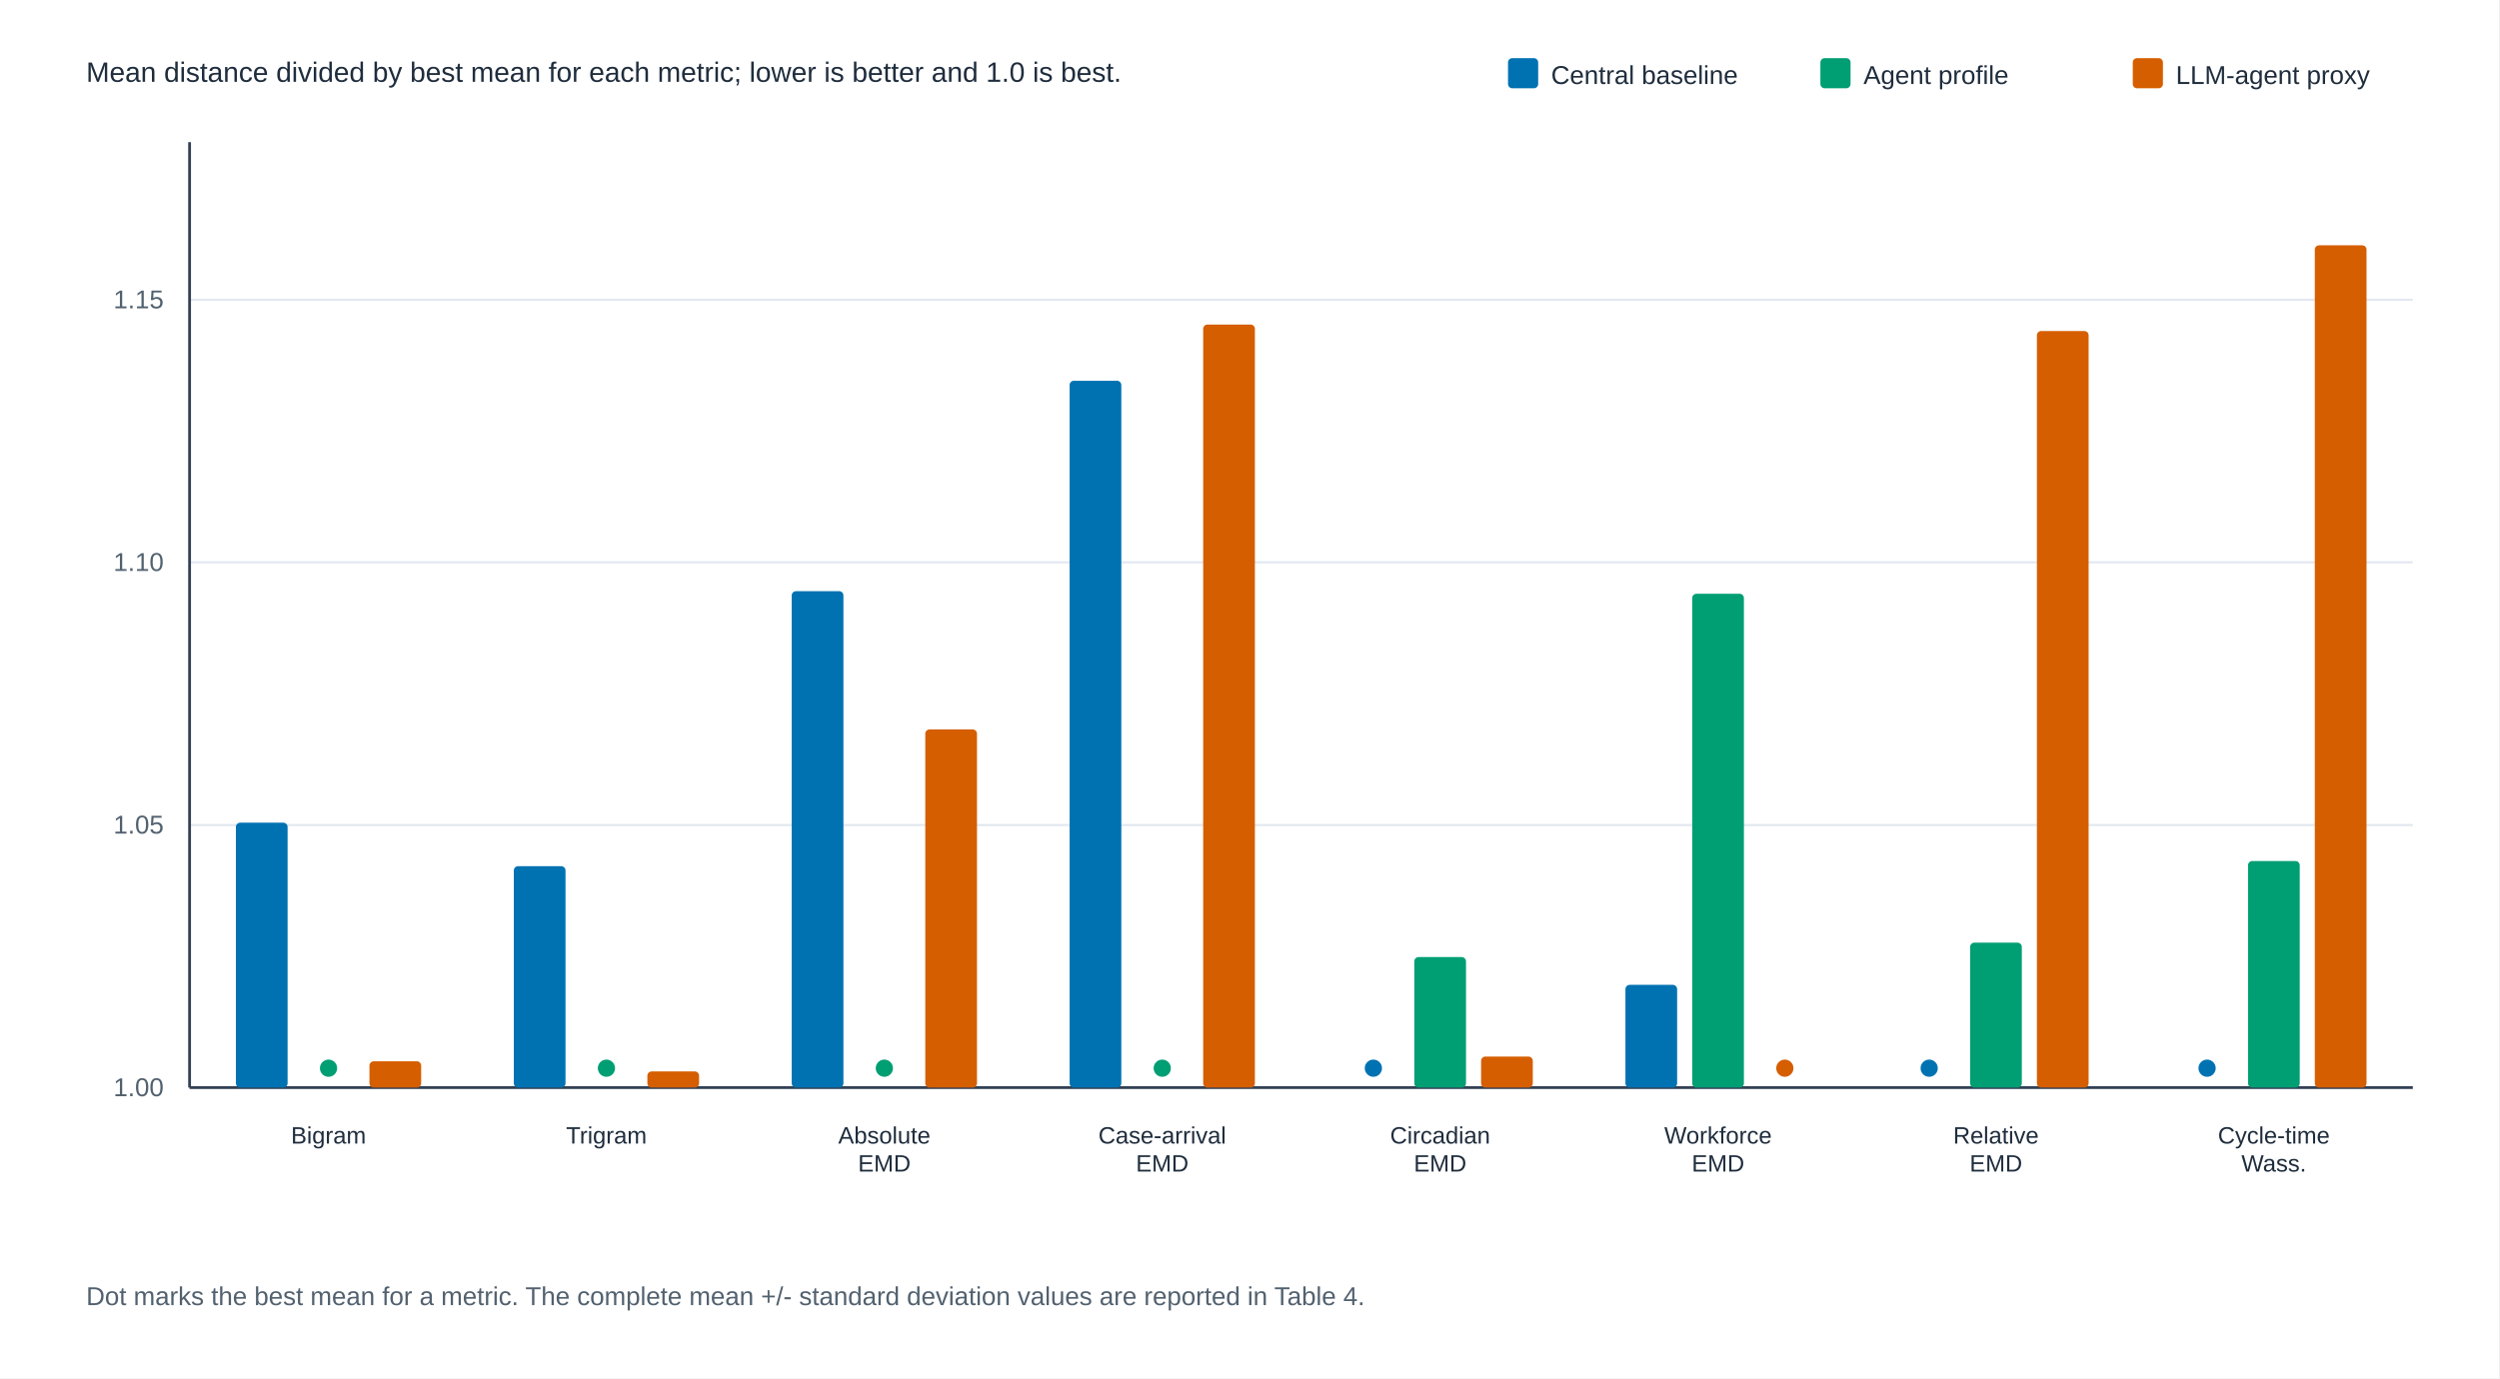
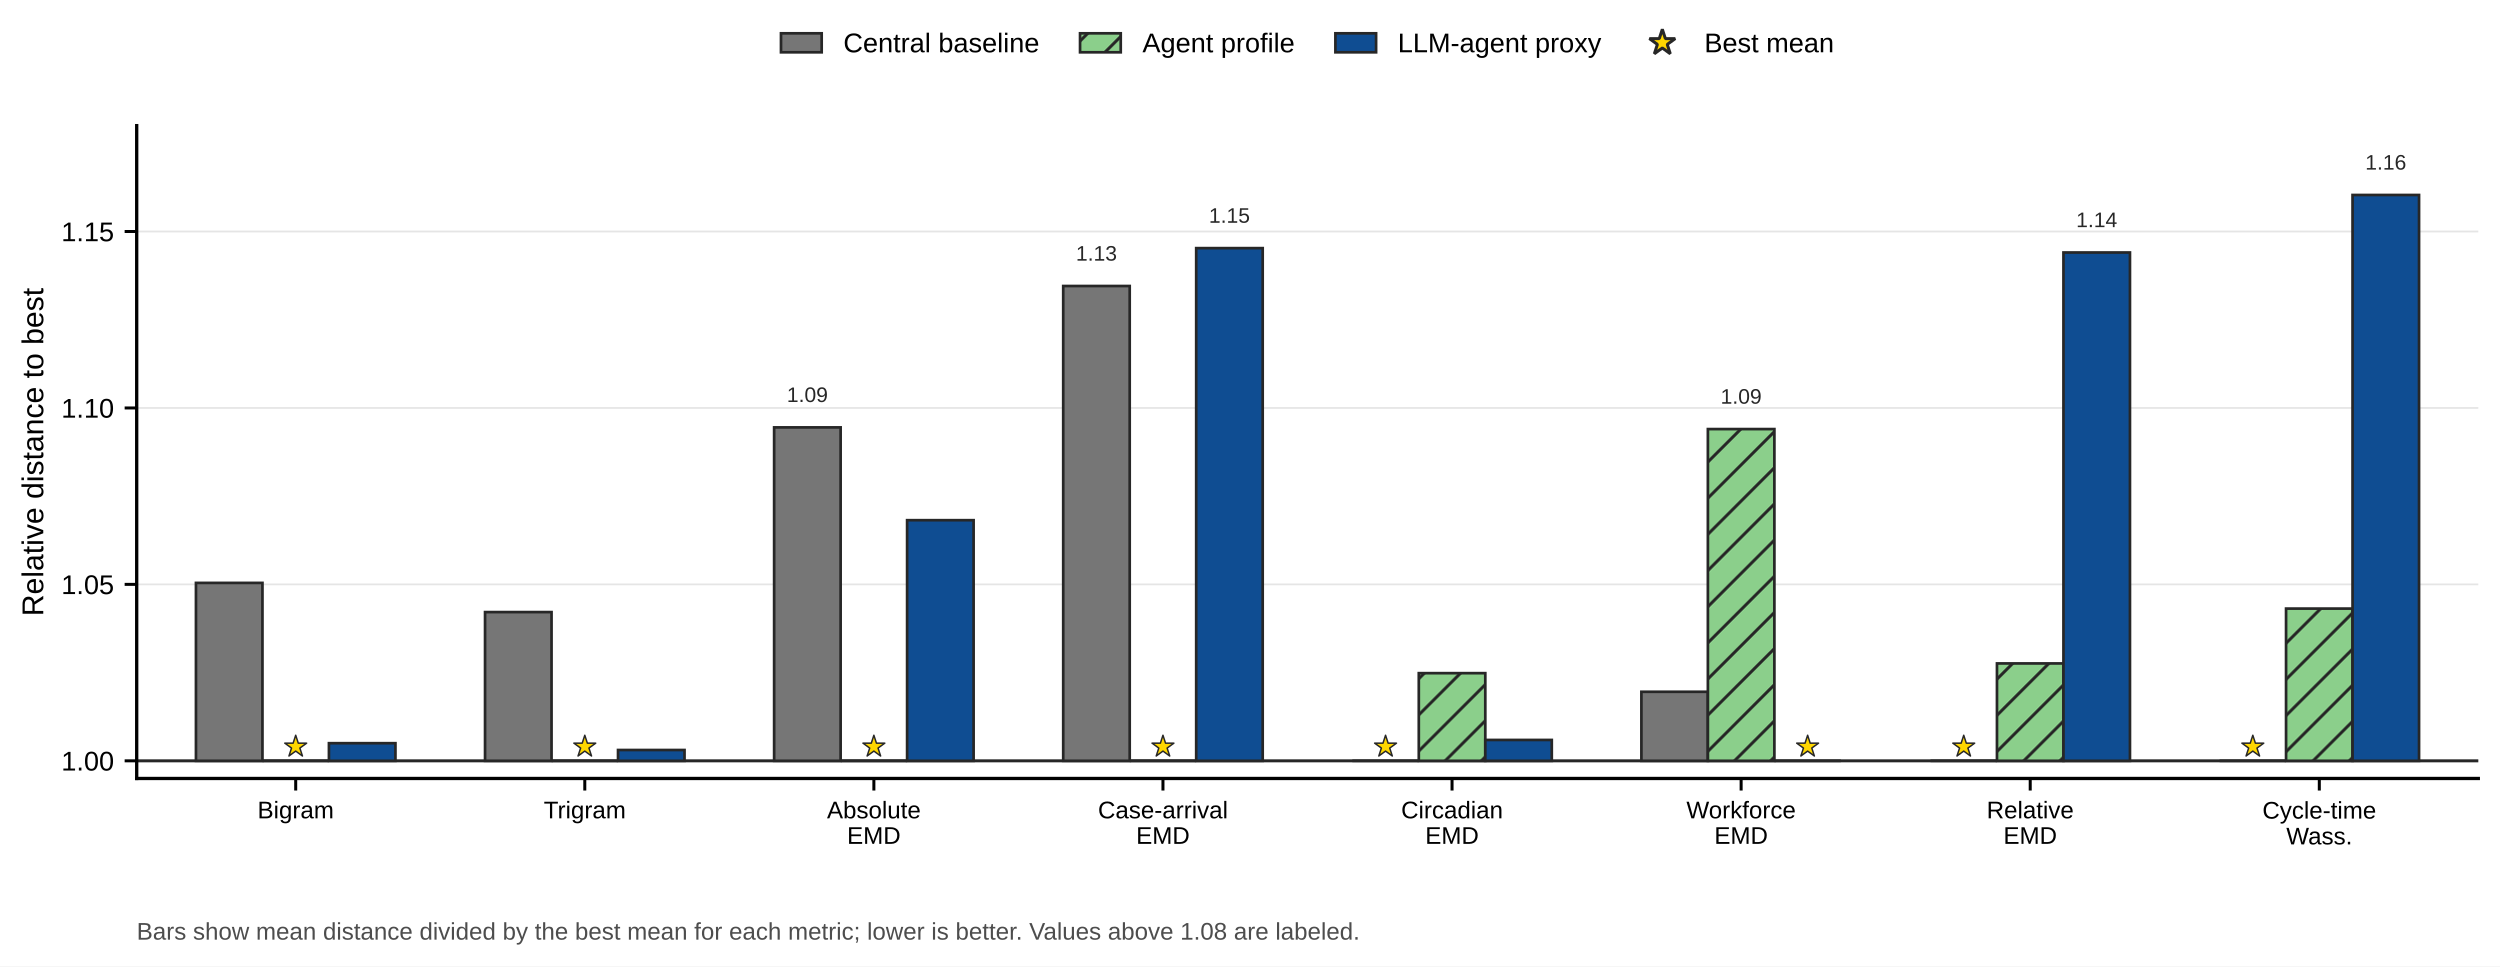
- <svg xmlns="http://www.w3.org/2000/svg" width="1160" height="640" viewBox="0 0 1160 640" role="img" aria-label="Relative formal BPS distance metrics by simulation condition">
-   <rect x="0" y="0" width="1160" height="640" fill="#ffffff" />
-   <text x="40" y="38" font-family="Arial, DejaVu Sans, sans-serif" font-size="13" font-weight="400" text-anchor="start" fill="#1f2d3d">Mean distance divided by best mean for each metric; lower is better and 1.0 is best.</text>
-   <line x1="88" y1="505.0" x2="1120" y2="505.0" stroke="#e2e8f0" stroke-width="1" />
-   <text x="76" y="509.0" font-family="Arial, DejaVu Sans, sans-serif" font-size="12" font-weight="400" text-anchor="end" fill="#52616f">1.00</text>
-   <line x1="88" y1="383.1" x2="1120" y2="383.1" stroke="#e2e8f0" stroke-width="1" />
-   <text x="76" y="387.056" font-family="Arial, DejaVu Sans, sans-serif" font-size="12" font-weight="400" text-anchor="end" fill="#52616f">1.05</text>
-   <line x1="88" y1="261.1" x2="1120" y2="261.1" stroke="#e2e8f0" stroke-width="1" />
-   <text x="76" y="265.111" font-family="Arial, DejaVu Sans, sans-serif" font-size="12" font-weight="400" text-anchor="end" fill="#52616f">1.10</text>
-   <line x1="88" y1="139.2" x2="1120" y2="139.2" stroke="#e2e8f0" stroke-width="1" />
-   <text x="76" y="143.167" font-family="Arial, DejaVu Sans, sans-serif" font-size="12" font-weight="400" text-anchor="end" fill="#52616f">1.15</text>
-   <line x1="88" y1="66" x2="88" y2="505" stroke="#334155" stroke-width="1.3" />
-   <line x1="88" y1="505" x2="1120" y2="505" stroke="#334155" stroke-width="1.3" />
-   <rect x="109.5" y="382.0" width="24" height="123.0" fill="#0072B2" rx="2" />
-   <rect x="140.5" y="505.0" width="24" height="0.0" fill="#009E73" rx="2" />
-   <circle cx="152.5" cy="496.0" r="4" fill="#009E73" />
-   <rect x="171.5" y="492.8" width="24" height="12.2" fill="#D55E00" rx="2" />
-   <text x="152.5" y="531" font-family="Arial, DejaVu Sans, sans-serif" font-size="11" font-weight="400" text-anchor="middle" fill="#1f2d3d">Bigram</text>
-   <rect x="238.5" y="402.2" width="24" height="102.8" fill="#0072B2" rx="2" />
-   <rect x="269.5" y="505.0" width="24" height="0.0" fill="#009E73" rx="2" />
-   <circle cx="281.5" cy="496.0" r="4" fill="#009E73" />
-   <rect x="300.5" y="497.5" width="24" height="7.5" fill="#D55E00" rx="2" />
-   <text x="281.5" y="531" font-family="Arial, DejaVu Sans, sans-serif" font-size="11" font-weight="400" text-anchor="middle" fill="#1f2d3d">Trigram</text>
-   <rect x="367.5" y="274.5" width="24" height="230.5" fill="#0072B2" rx="2" />
-   <rect x="398.5" y="505.0" width="24" height="0.0" fill="#009E73" rx="2" />
-   <circle cx="410.5" cy="496.0" r="4" fill="#009E73" />
-   <rect x="429.5" y="338.7" width="24" height="166.3" fill="#D55E00" rx="2" />
-   <text x="410.5" y="531" font-family="Arial, DejaVu Sans, sans-serif" font-size="11" font-weight="400" text-anchor="middle" fill="#1f2d3d">Absolute</text>
-   <text x="410.5" y="544" font-family="Arial, DejaVu Sans, sans-serif" font-size="11" font-weight="400" text-anchor="middle" fill="#1f2d3d">EMD</text>
-   <rect x="496.5" y="176.8" width="24" height="328.2" fill="#0072B2" rx="2" />
-   <rect x="527.5" y="505.0" width="24" height="0.0" fill="#009E73" rx="2" />
-   <circle cx="539.5" cy="496.0" r="4" fill="#009E73" />
-   <rect x="558.5" y="150.7" width="24" height="354.3" fill="#D55E00" rx="2" />
-   <text x="539.5" y="531" font-family="Arial, DejaVu Sans, sans-serif" font-size="11" font-weight="400" text-anchor="middle" fill="#1f2d3d">Case-arrival</text>
-   <text x="539.5" y="544" font-family="Arial, DejaVu Sans, sans-serif" font-size="11" font-weight="400" text-anchor="middle" fill="#1f2d3d">EMD</text>
-   <rect x="625.5" y="505.0" width="24" height="0.0" fill="#0072B2" rx="2" />
-   <circle cx="637.5" cy="496.0" r="4" fill="#0072B2" />
-   <rect x="656.5" y="444.4" width="24" height="60.6" fill="#009E73" rx="2" />
-   <rect x="687.5" y="490.6" width="24" height="14.4" fill="#D55E00" rx="2" />
-   <text x="668.5" y="531" font-family="Arial, DejaVu Sans, sans-serif" font-size="11" font-weight="400" text-anchor="middle" fill="#1f2d3d">Circadian</text>
-   <text x="668.5" y="544" font-family="Arial, DejaVu Sans, sans-serif" font-size="11" font-weight="400" text-anchor="middle" fill="#1f2d3d">EMD</text>
-   <rect x="754.5" y="457.3" width="24" height="47.7" fill="#0072B2" rx="2" />
-   <rect x="785.5" y="275.7" width="24" height="229.3" fill="#009E73" rx="2" />
-   <rect x="816.5" y="505.0" width="24" height="0.0" fill="#D55E00" rx="2" />
-   <circle cx="828.5" cy="496.0" r="4" fill="#D55E00" />
-   <text x="797.5" y="531" font-family="Arial, DejaVu Sans, sans-serif" font-size="11" font-weight="400" text-anchor="middle" fill="#1f2d3d">Workforce</text>
-   <text x="797.5" y="544" font-family="Arial, DejaVu Sans, sans-serif" font-size="11" font-weight="400" text-anchor="middle" fill="#1f2d3d">EMD</text>
-   <rect x="883.5" y="505.0" width="24" height="0.0" fill="#0072B2" rx="2" />
-   <circle cx="895.5" cy="496.0" r="4" fill="#0072B2" />
-   <rect x="914.5" y="437.7" width="24" height="67.3" fill="#009E73" rx="2" />
-   <rect x="945.5" y="153.7" width="24" height="351.3" fill="#D55E00" rx="2" />
-   <text x="926.5" y="531" font-family="Arial, DejaVu Sans, sans-serif" font-size="11" font-weight="400" text-anchor="middle" fill="#1f2d3d">Relative</text>
-   <text x="926.5" y="544" font-family="Arial, DejaVu Sans, sans-serif" font-size="11" font-weight="400" text-anchor="middle" fill="#1f2d3d">EMD</text>
-   <rect x="1012.5" y="505.0" width="24" height="0.0" fill="#0072B2" rx="2" />
-   <circle cx="1024.5" cy="496.0" r="4" fill="#0072B2" />
-   <rect x="1043.5" y="399.8" width="24" height="105.2" fill="#009E73" rx="2" />
-   <rect x="1074.5" y="113.9" width="24" height="391.1" fill="#D55E00" rx="2" />
-   <text x="1055.5" y="531" font-family="Arial, DejaVu Sans, sans-serif" font-size="11" font-weight="400" text-anchor="middle" fill="#1f2d3d">Cycle-time</text>
-   <text x="1055.5" y="544" font-family="Arial, DejaVu Sans, sans-serif" font-size="11" font-weight="400" text-anchor="middle" fill="#1f2d3d">Wass.</text>
-   <rect x="700" y="27" width="14" height="14" fill="#0072B2" rx="2" />
-   <text x="720" y="39" font-family="Arial, DejaVu Sans, sans-serif" font-size="12" font-weight="400" text-anchor="start" fill="#1f2d3d">Central baseline</text>
-   <rect x="845" y="27" width="14" height="14" fill="#009E73" rx="2" />
-   <text x="865" y="39" font-family="Arial, DejaVu Sans, sans-serif" font-size="12" font-weight="400" text-anchor="start" fill="#1f2d3d">Agent profile</text>
-   <rect x="990" y="27" width="14" height="14" fill="#D55E00" rx="2" />
-   <text x="1010" y="39" font-family="Arial, DejaVu Sans, sans-serif" font-size="12" font-weight="400" text-anchor="start" fill="#1f2d3d">LLM-agent proxy</text>
-   <text x="40" y="606" font-family="Arial, DejaVu Sans, sans-serif" font-size="12" font-weight="400" text-anchor="start" fill="#52616f">Dot marks the best mean for a metric. The complete mean +/- standard deviation values are reported in Table 4.</text>
+ <svg xmlns="http://www.w3.org/2000/svg" xmlns:xlink="http://www.w3.org/1999/xlink" width="829.55pt" height="320.678pt" viewBox="0 0 829.55 320.678" version="1.1">
+   <defs>
+     <style type="text/css">*{stroke-linejoin: round; stroke-linecap: butt}</style>
+   </defs>
+   <g id="figure_1">
+     <g id="patch_1">
+       <path d="M 0 320.678 L 829.55 320.678 L 829.55 0 L 0 0 z " style="fill: #ffffff" />
+     </g>
+     <g id="axes_1">
+       <g id="patch_2">
+         <path d="M 45.36 258.313 L 822.35 258.313 L 822.35 41.692 L 45.36 41.692 z " style="fill: #ffffff" />
+       </g>
+       <g id="matplotlib.axis_1">
+         <g id="xtick_1">
+           <g id="line2d_1">
+             <defs>
+               <path id="m12ed5de934" d="M 0 0 L 0 4 " style="stroke: #000000" />
+             </defs>
+             <g>
+               <use xlink:href="#m12ed5de934" x="98.119" y="258.313" style="stroke: #000000" />
+             </g>
+           </g>
+           <g id="text_1">
+             <text style="font: 8px 'Arial', 'Helvetica', 'DejaVu Sans', sans-serif; text-anchor: middle" x="98.119" y="271.54" transform="rotate(-0 98.11874 271.5396)">Bigram</text>
+           </g>
+         </g>
+         <g id="xtick_2">
+           <g id="line2d_2">
+             <g>
+               <use xlink:href="#m12ed5de934" x="194.043" y="258.313" style="stroke: #000000" />
+             </g>
+           </g>
+           <g id="text_2">
+             <text style="font: 8px 'Arial', 'Helvetica', 'DejaVu Sans', sans-serif; text-anchor: middle" x="194.043" y="271.54" transform="rotate(-0 194.0434 271.5396)">Trigram</text>
+           </g>
+         </g>
+         <g id="xtick_3">
+           <g id="line2d_3">
+             <g>
+               <use xlink:href="#m12ed5de934" x="289.968" y="258.313" style="stroke: #000000" />
+             </g>
+           </g>
+           <g id="text_3">
+             <text style="font: 8px 'Arial', 'Helvetica', 'DejaVu Sans', sans-serif" transform="translate(274.4025 271.5396)">Absolute</text>
+             <text style="font: 8px 'Arial', 'Helvetica', 'DejaVu Sans', sans-serif" transform="translate(281.0794 280.0011)">EMD</text>
+           </g>
+         </g>
+         <g id="xtick_4">
+           <g id="line2d_4">
+             <g>
+               <use xlink:href="#m12ed5de934" x="385.893" y="258.313" style="stroke: #000000" />
+             </g>
+           </g>
+           <g id="text_4">
+             <text style="font: 8px 'Arial', 'Helvetica', 'DejaVu Sans', sans-serif" transform="translate(364.3334 271.5396)">Case-arrival</text>
+             <text style="font: 8px 'Arial', 'Helvetica', 'DejaVu Sans', sans-serif" transform="translate(377.0041 280.0011)">EMD</text>
+           </g>
+         </g>
+         <g id="xtick_5">
+           <g id="line2d_5">
+             <g>
+               <use xlink:href="#m12ed5de934" x="481.818" y="258.313" style="stroke: #000000" />
+             </g>
+           </g>
+           <g id="text_5">
+             <text style="font: 8px 'Arial', 'Helvetica', 'DejaVu Sans', sans-serif" transform="translate(464.9219 271.5396)">Circadian</text>
+             <text style="font: 8px 'Arial', 'Helvetica', 'DejaVu Sans', sans-serif" transform="translate(472.9288 280.0011)">EMD</text>
+           </g>
+         </g>
+         <g id="xtick_6">
+           <g id="line2d_6">
+             <g>
+               <use xlink:href="#m12ed5de934" x="577.742" y="258.313" style="stroke: #000000" />
+             </g>
+           </g>
+           <g id="text_6">
+             <text style="font: 8px 'Arial', 'Helvetica', 'DejaVu Sans', sans-serif" transform="translate(559.5884 271.5396)">Workforce</text>
+             <text style="font: 8px 'Arial', 'Helvetica', 'DejaVu Sans', sans-serif" transform="translate(568.8534 280.0011)">EMD</text>
+           </g>
+         </g>
+         <g id="xtick_7">
+           <g id="line2d_7">
+             <g>
+               <use xlink:href="#m12ed5de934" x="673.667" y="258.313" style="stroke: #000000" />
+             </g>
+           </g>
+           <g id="text_7">
+             <text style="font: 8px 'Arial', 'Helvetica', 'DejaVu Sans', sans-serif" transform="translate(659.2163 271.5396)">Relative</text>
+             <text style="font: 8px 'Arial', 'Helvetica', 'DejaVu Sans', sans-serif" transform="translate(664.7781 280.0011)">EMD</text>
+           </g>
+         </g>
+         <g id="xtick_8">
+           <g id="line2d_8">
+             <g>
+               <use xlink:href="#m12ed5de934" x="769.592" y="258.313" style="stroke: #000000" />
+             </g>
+           </g>
+           <g id="text_8">
+             <text style="font: 8px 'Arial', 'Helvetica', 'DejaVu Sans', sans-serif" transform="translate(750.7016 271.6371)">Cycle-time</text>
+             <text style="font: 8px 'Arial', 'Helvetica', 'DejaVu Sans', sans-serif" transform="translate(758.6303 280.1923)">Wass.</text>
+           </g>
+         </g>
+       </g>
+       <g id="matplotlib.axis_2">
+         <g id="ytick_1">
+           <g id="line2d_9">
+             <path d="M 45.36 252.459 L 822.35 252.459 " clip-path="url(#p7234f985c7)" style="fill: none; stroke: #dadada; stroke-opacity: 0.7; stroke-width: 0.6; stroke-linecap: square" />
+           </g>
+           <g id="line2d_10">
+             <defs>
+               <path id="maa3165de23" d="M 0 0 L -4 0 " style="stroke: #000000" />
+             </defs>
+             <g>
+               <use xlink:href="#maa3165de23" x="45.36" y="252.459" style="stroke: #000000" />
+             </g>
+           </g>
+           <g id="text_9">
+             <text style="font: 9px 'Arial', 'Helvetica', 'DejaVu Sans', sans-serif; text-anchor: end" x="37.86" y="255.68" transform="rotate(-0 37.86016 255.6797)">1.00</text>
+           </g>
+         </g>
+         <g id="ytick_2">
+           <g id="line2d_11">
+             <path d="M 45.36 193.912 L 822.35 193.912 " clip-path="url(#p7234f985c7)" style="fill: none; stroke: #dadada; stroke-opacity: 0.7; stroke-width: 0.6; stroke-linecap: square" />
+           </g>
+           <g id="line2d_12">
+             <g>
+               <use xlink:href="#maa3165de23" x="45.36" y="193.912" style="stroke: #000000" />
+             </g>
+           </g>
+           <g id="text_10">
+             <text style="font: 9px 'Arial', 'Helvetica', 'DejaVu Sans', sans-serif; text-anchor: end" x="37.86" y="197.133" transform="rotate(-0 37.86016 197.1334)">1.05</text>
+           </g>
+         </g>
+         <g id="ytick_3">
+           <g id="line2d_13">
+             <path d="M 45.36 135.366 L 822.35 135.366 " clip-path="url(#p7234f985c7)" style="fill: none; stroke: #dadada; stroke-opacity: 0.7; stroke-width: 0.6; stroke-linecap: square" />
+           </g>
+           <g id="line2d_14">
+             <g>
+               <use xlink:href="#maa3165de23" x="45.36" y="135.366" style="stroke: #000000" />
+             </g>
+           </g>
+           <g id="text_11">
+             <text style="font: 9px 'Arial', 'Helvetica', 'DejaVu Sans', sans-serif; text-anchor: end" x="37.86" y="138.587" transform="rotate(-0 37.86016 138.587)">1.10</text>
+           </g>
+         </g>
+         <g id="ytick_4">
+           <g id="line2d_15">
+             <path d="M 45.36 76.82 L 822.35 76.82 " clip-path="url(#p7234f985c7)" style="fill: none; stroke: #dadada; stroke-opacity: 0.7; stroke-width: 0.6; stroke-linecap: square" />
+           </g>
+           <g id="line2d_16">
+             <g>
+               <use xlink:href="#maa3165de23" x="45.36" y="76.82" style="stroke: #000000" />
+             </g>
+           </g>
+           <g id="text_12">
+             <text style="font: 9px 'Arial', 'Helvetica', 'DejaVu Sans', sans-serif; text-anchor: end" x="37.86" y="80.041" transform="rotate(-0 37.86016 80.04068)">1.15</text>
+           </g>
+         </g>
+         <g id="text_13">
+           <text style="font: 10px 'Arial', 'Helvetica', 'DejaVu Sans', sans-serif; text-anchor: middle" x="14.358" y="150.003" transform="rotate(-90 14.35781 150.0026)">Relative distance to best</text>
+         </g>
+       </g>
+       <g id="line2d_17">
+         <path d="M 45.36 252.459 L 822.35 252.459 " clip-path="url(#p7234f985c7)" style="fill: none; stroke: #272727; stroke-linecap: square" />
+       </g>
+       <g id="patch_3">
+         <path d="M 45.36 258.313 L 45.36 41.692 " style="fill: none; stroke: #000000; stroke-width: 1.1; stroke-linejoin: miter; stroke-linecap: square" />
+       </g>
+       <g id="patch_4">
+         <path d="M 45.36 258.313 L 822.35 258.313 " style="fill: none; stroke: #000000; stroke-width: 1.1; stroke-linejoin: miter; stroke-linecap: square" />
+       </g>
+       <g id="patch_5">
+         <path d="M 65.025 252.459 L 87.087 252.459 L 87.087 193.417 L 65.025 193.417 z " clip-path="url(#p7234f985c7)" style="fill: #767676; stroke: #272727; stroke-width: 0.9; stroke-linejoin: miter" />
+       </g>
+       <g id="patch_6">
+         <path d="M 160.949 252.459 L 183.012 252.459 L 183.012 203.105 L 160.949 203.105 z " clip-path="url(#p7234f985c7)" style="fill: #767676; stroke: #272727; stroke-width: 0.9; stroke-linejoin: miter" />
+       </g>
+       <g id="patch_7">
+         <path d="M 256.874 252.459 L 278.937 252.459 L 278.937 141.818 L 256.874 141.818 z " clip-path="url(#p7234f985c7)" style="fill: #767676; stroke: #272727; stroke-width: 0.9; stroke-linejoin: miter" />
+       </g>
+       <g id="patch_8">
+         <path d="M 352.799 252.459 L 374.861 252.459 L 374.861 94.902 L 352.799 94.902 z " clip-path="url(#p7234f985c7)" style="fill: #767676; stroke: #272727; stroke-width: 0.9; stroke-linejoin: miter" />
+       </g>
+       <g id="patch_9">
+         <path d="M 448.723 252.459 L 470.786 252.459 L 470.786 252.459 L 448.723 252.459 z " clip-path="url(#p7234f985c7)" style="fill: #767676; stroke: #272727; stroke-width: 0.9; stroke-linejoin: miter" />
+       </g>
+       <g id="patch_10">
+         <path d="M 544.648 252.459 L 566.711 252.459 L 566.711 229.547 L 544.648 229.547 z " clip-path="url(#p7234f985c7)" style="fill: #767676; stroke: #272727; stroke-width: 0.9; stroke-linejoin: miter" />
+       </g>
+       <g id="patch_11">
+         <path d="M 640.573 252.459 L 662.636 252.459 L 662.636 252.459 L 640.573 252.459 z " clip-path="url(#p7234f985c7)" style="fill: #767676; stroke: #272727; stroke-width: 0.9; stroke-linejoin: miter" />
+       </g>
+       <g id="patch_12">
+         <path d="M 736.498 252.459 L 758.56 252.459 L 758.56 252.459 L 736.498 252.459 z " clip-path="url(#p7234f985c7)" style="fill: #767676; stroke: #272727; stroke-width: 0.9; stroke-linejoin: miter" />
+       </g>
+       <g id="text_14">
+         <text style="fill: #272727; font: 7px 'Arial', 'Helvetica', 'DejaVu Sans', sans-serif; text-anchor: middle" x="267.905" y="133.401" transform="rotate(-0 267.9054 133.401)">1.09</text>
+       </g>
+       <g id="text_15">
+         <text style="fill: #272727; font: 7px 'Arial', 'Helvetica', 'DejaVu Sans', sans-serif; text-anchor: middle" x="363.83" y="86.486" transform="rotate(-0 363.8301 86.48567)">1.13</text>
+       </g>
+       <g id="patch_13">
+         <path d="M 87.087 252.459 L 109.15 252.459 L 109.15 252.459 L 87.087 252.459 z " clip-path="url(#p7234f985c7)" style="fill: url(#h1133e998df); stroke: #272727; stroke-width: 0.9; stroke-linejoin: miter" />
+       </g>
+       <g id="patch_14">
+         <path d="M 183.012 252.459 L 205.075 252.459 L 205.075 252.459 L 183.012 252.459 z " clip-path="url(#p7234f985c7)" style="fill: url(#h1133e998df); stroke: #272727; stroke-width: 0.9; stroke-linejoin: miter" />
+       </g>
+       <g id="patch_15">
+         <path d="M 278.937 252.459 L 300.999 252.459 L 300.999 252.459 L 278.937 252.459 z " clip-path="url(#p7234f985c7)" style="fill: url(#h1133e998df); stroke: #272727; stroke-width: 0.9; stroke-linejoin: miter" />
+       </g>
+       <g id="patch_16">
+         <path d="M 374.861 252.459 L 396.924 252.459 L 396.924 252.459 L 374.861 252.459 z " clip-path="url(#p7234f985c7)" style="fill: url(#h1133e998df); stroke: #272727; stroke-width: 0.9; stroke-linejoin: miter" />
+       </g>
+       <g id="patch_17">
+         <path d="M 470.786 252.459 L 492.849 252.459 L 492.849 223.369 L 470.786 223.369 z " clip-path="url(#p7234f985c7)" style="fill: url(#h1133e998df); stroke: #272727; stroke-width: 0.9; stroke-linejoin: miter" />
+       </g>
+       <g id="patch_18">
+         <path d="M 566.711 252.459 L 588.774 252.459 L 588.774 142.378 L 566.711 142.378 z " clip-path="url(#p7234f985c7)" style="fill: url(#h1133e998df); stroke: #272727; stroke-width: 0.9; stroke-linejoin: miter" />
+       </g>
+       <g id="patch_19">
+         <path d="M 662.636 252.459 L 684.698 252.459 L 684.698 220.14 L 662.636 220.14 z " clip-path="url(#p7234f985c7)" style="fill: url(#h1133e998df); stroke: #272727; stroke-width: 0.9; stroke-linejoin: miter" />
+       </g>
+       <g id="patch_20">
+         <path d="M 758.56 252.459 L 780.623 252.459 L 780.623 201.944 L 758.56 201.944 z " clip-path="url(#p7234f985c7)" style="fill: url(#h1133e998df); stroke: #272727; stroke-width: 0.9; stroke-linejoin: miter" />
+       </g>
+       <g id="text_16">
+         <text style="fill: #272727; font: 7px 'Arial', 'Helvetica', 'DejaVu Sans', sans-serif; text-anchor: middle" x="577.742" y="133.962" transform="rotate(-0 577.7422 133.9617)">1.09</text>
+       </g>
+       <g id="patch_21">
+         <path d="M 109.15 252.459 L 131.213 252.459 L 131.213 246.608 L 109.15 246.608 z " clip-path="url(#p7234f985c7)" style="fill: #0f4d92; stroke: #272727; stroke-width: 0.9; stroke-linejoin: miter" />
+       </g>
+       <g id="patch_22">
+         <path d="M 205.075 252.459 L 227.137 252.459 L 227.137 248.866 L 205.075 248.866 z " clip-path="url(#p7234f985c7)" style="fill: #0f4d92; stroke: #272727; stroke-width: 0.9; stroke-linejoin: miter" />
+       </g>
+       <g id="patch_23">
+         <path d="M 300.999 252.459 L 323.062 252.459 L 323.062 172.611 L 300.999 172.611 z " clip-path="url(#p7234f985c7)" style="fill: #0f4d92; stroke: #272727; stroke-width: 0.9; stroke-linejoin: miter" />
+       </g>
+       <g id="patch_24">
+         <path d="M 396.924 252.459 L 418.987 252.459 L 418.987 82.338 L 396.924 82.338 z " clip-path="url(#p7234f985c7)" style="fill: #0f4d92; stroke: #272727; stroke-width: 0.9; stroke-linejoin: miter" />
+       </g>
+       <g id="patch_25">
+         <path d="M 492.849 252.459 L 514.912 252.459 L 514.912 245.53 L 492.849 245.53 z " clip-path="url(#p7234f985c7)" style="fill: #0f4d92; stroke: #272727; stroke-width: 0.9; stroke-linejoin: miter" />
+       </g>
+       <g id="patch_26">
+         <path d="M 588.774 252.459 L 610.836 252.459 L 610.836 252.459 L 588.774 252.459 z " clip-path="url(#p7234f985c7)" style="fill: #0f4d92; stroke: #272727; stroke-width: 0.9; stroke-linejoin: miter" />
+       </g>
+       <g id="patch_27">
+         <path d="M 684.698 252.459 L 706.761 252.459 L 706.761 83.785 L 684.698 83.785 z " clip-path="url(#p7234f985c7)" style="fill: #0f4d92; stroke: #272727; stroke-width: 0.9; stroke-linejoin: miter" />
+       </g>
+       <g id="patch_28">
+         <path d="M 780.623 252.459 L 802.686 252.459 L 802.686 64.699 L 780.623 64.699 z " clip-path="url(#p7234f985c7)" style="fill: #0f4d92; stroke: #272727; stroke-width: 0.9; stroke-linejoin: miter" />
+       </g>
+       <g id="text_17">
+         <text style="fill: #272727; font: 7px 'Arial', 'Helvetica', 'DejaVu Sans', sans-serif; text-anchor: middle" x="407.955" y="73.921" transform="rotate(-0 407.9555 73.92123)">1.15</text>
+       </g>
+       <g id="text_18">
+         <text style="fill: #272727; font: 7px 'Arial', 'Helvetica', 'DejaVu Sans', sans-serif; text-anchor: middle" x="695.73" y="75.369" transform="rotate(-0 695.7296 75.36857)">1.14</text>
+       </g>
+       <g id="text_19">
+         <text style="fill: #272727; font: 7px 'Arial', 'Helvetica', 'DejaVu Sans', sans-serif; text-anchor: middle" x="791.654" y="56.283" transform="rotate(-0 791.6543 56.28263)">1.16</text>
+       </g>
+       <g id="text_20">
+         <text style="fill: #4d4d4d; font: 8px 'Arial', 'Helvetica', 'DejaVu Sans', sans-serif; text-anchor: start" x="45.36" y="311.794" transform="rotate(-0 45.36016 311.7938)">Bars show mean distance divided by the best mean for each metric; lower is better. Values above 1.08 are labeled.</text>
+       </g>
+       <g id="PathCollection_1">
+         <defs>
+           <path id="m3200ab432b" d="M 0 -3.808 L -0.855 -1.177 L -3.622 -1.177 L -1.383 0.449 L -2.238 3.081 L -0 1.454 L 2.238 3.081 L 1.383 0.449 L 3.622 -1.177 L 0.855 -1.177 z " style="stroke: #272727; stroke-width: 0.5" />
+         </defs>
+         <g clip-path="url(#p7234f985c7)">
+           <use xlink:href="#m3200ab432b" x="459.755" y="247.775" style="fill: #ffd700; stroke: #272727; stroke-width: 0.5" />
+         </g>
+       </g>
+       <g id="PathCollection_2">
+         <g clip-path="url(#p7234f985c7)">
+           <use xlink:href="#m3200ab432b" x="651.604" y="247.775" style="fill: #ffd700; stroke: #272727; stroke-width: 0.5" />
+         </g>
+       </g>
+       <g id="PathCollection_3">
+         <g clip-path="url(#p7234f985c7)">
+           <use xlink:href="#m3200ab432b" x="747.529" y="247.775" style="fill: #ffd700; stroke: #272727; stroke-width: 0.5" />
+         </g>
+       </g>
+       <g id="PathCollection_4">
+         <g clip-path="url(#p7234f985c7)">
+           <use xlink:href="#m3200ab432b" x="98.119" y="247.775" style="fill: #ffd700; stroke: #272727; stroke-width: 0.5" />
+         </g>
+       </g>
+       <g id="PathCollection_5">
+         <g clip-path="url(#p7234f985c7)">
+           <use xlink:href="#m3200ab432b" x="194.043" y="247.775" style="fill: #ffd700; stroke: #272727; stroke-width: 0.5" />
+         </g>
+       </g>
+       <g id="PathCollection_6">
+         <g clip-path="url(#p7234f985c7)">
+           <use xlink:href="#m3200ab432b" x="289.968" y="247.775" style="fill: #ffd700; stroke: #272727; stroke-width: 0.5" />
+         </g>
+       </g>
+       <g id="PathCollection_7">
+         <g clip-path="url(#p7234f985c7)">
+           <use xlink:href="#m3200ab432b" x="385.893" y="247.775" style="fill: #ffd700; stroke: #272727; stroke-width: 0.5" />
+         </g>
+       </g>
+       <g id="PathCollection_8">
+         <g clip-path="url(#p7234f985c7)">
+           <use xlink:href="#m3200ab432b" x="599.805" y="247.775" style="fill: #ffd700; stroke: #272727; stroke-width: 0.5" />
+         </g>
+       </g>
+       <g id="legend_1">
+         <g id="patch_29">
+           <path d="M 259.148 17.352 L 272.648 17.352 L 272.648 11.052 L 259.148 11.052 z " style="fill: #767676; stroke: #272727; stroke-width: 0.9; stroke-linejoin: miter" />
+         </g>
+         <g id="text_21">
+           <text style="font: 9px 'Arial', 'Helvetica', 'DejaVu Sans', sans-serif; text-anchor: start" x="279.848" y="17.352" transform="rotate(-0 279.8483 17.35172)">Central baseline</text>
+         </g>
+         <g id="patch_30">
+           <path d="M 358.383 17.352 L 371.883 17.352 L 371.883 11.052 L 358.383 11.052 z " style="fill: url(#h1133e998df); stroke: #272727; stroke-width: 0.9; stroke-linejoin: miter" />
+         </g>
+         <g id="text_22">
+           <text style="font: 9px 'Arial', 'Helvetica', 'DejaVu Sans', sans-serif; text-anchor: start" x="379.083" y="17.352" transform="rotate(-0 379.0831 17.35172)">Agent profile</text>
+         </g>
+         <g id="patch_31">
+           <path d="M 443.113 17.352 L 456.613 17.352 L 456.613 11.052 L 443.113 11.052 z " style="fill: #0f4d92; stroke: #272727; stroke-width: 0.9; stroke-linejoin: miter" />
+         </g>
+         <g id="text_23">
+           <text style="font: 9px 'Arial', 'Helvetica', 'DejaVu Sans', sans-serif; text-anchor: start" x="463.812" y="17.352" transform="rotate(-0 463.8125 17.35172)">LLM-agent proxy</text>
+         </g>
+         <g id="line2d_18">
+           <path d="M 544.842 14.202 L 551.592 14.202 L 558.342 14.202 " style="fill: none; stroke: #000000; stroke-opacity: 0; stroke-width: 1.5; stroke-linecap: square" />
+           <defs>
+             <path id="m75481f1543" d="M 0 -4.5 L -1.01 -1.391 L -4.28 -1.391 L -1.635 0.531 L -2.645 3.641 L -0 1.719 L 2.645 3.641 L 1.635 0.531 L 4.28 -1.391 L 1.01 -1.391 z " style="stroke: #272727; stroke-linejoin: bevel" />
+           </defs>
+           <g>
+             <use xlink:href="#m75481f1543" x="551.592" y="14.202" style="fill: #ffd700; stroke: #272727; stroke-linejoin: bevel" />
+           </g>
+         </g>
+         <g id="text_24">
+           <text style="font: 9px 'Arial', 'Helvetica', 'DejaVu Sans', sans-serif; text-anchor: start" x="565.542" y="17.352" transform="rotate(-0 565.542 17.35172)">Best mean</text>
+         </g>
+       </g>
+     </g>
+   </g>
+   <defs>
+     <clipPath id="p7234f985c7">
+       <rect x="45.36" y="41.692" width="776.99" height="216.621" />
+     </clipPath>
+   </defs>
+   <defs>
+     <pattern id="h1133e998df" patternUnits="userSpaceOnUse" x="0" y="0" width="72" height="72">
+       <rect x="0" y="0" width="73" height="73" fill="#8bcf8b" />
+       <path d="M -36 36 L 36 -36 M -30 42 L 42 -30 M -24 48 L 48 -24 M -18 54 L 54 -18 M -12 60 L 60 -12 M -6 66 L 66 -6 M 0 72 L 72 0 M 6 78 L 78 6 M 12 84 L 84 12 M 18 90 L 90 18 M 24 96 L 96 24 M 30 102 L 102 30 M 36 108 L 108 36 " style="fill: #272727; stroke: #272727; stroke-width: 1.0; stroke-linecap: butt; stroke-linejoin: miter" />
+     </pattern>
+   </defs>
</svg>
